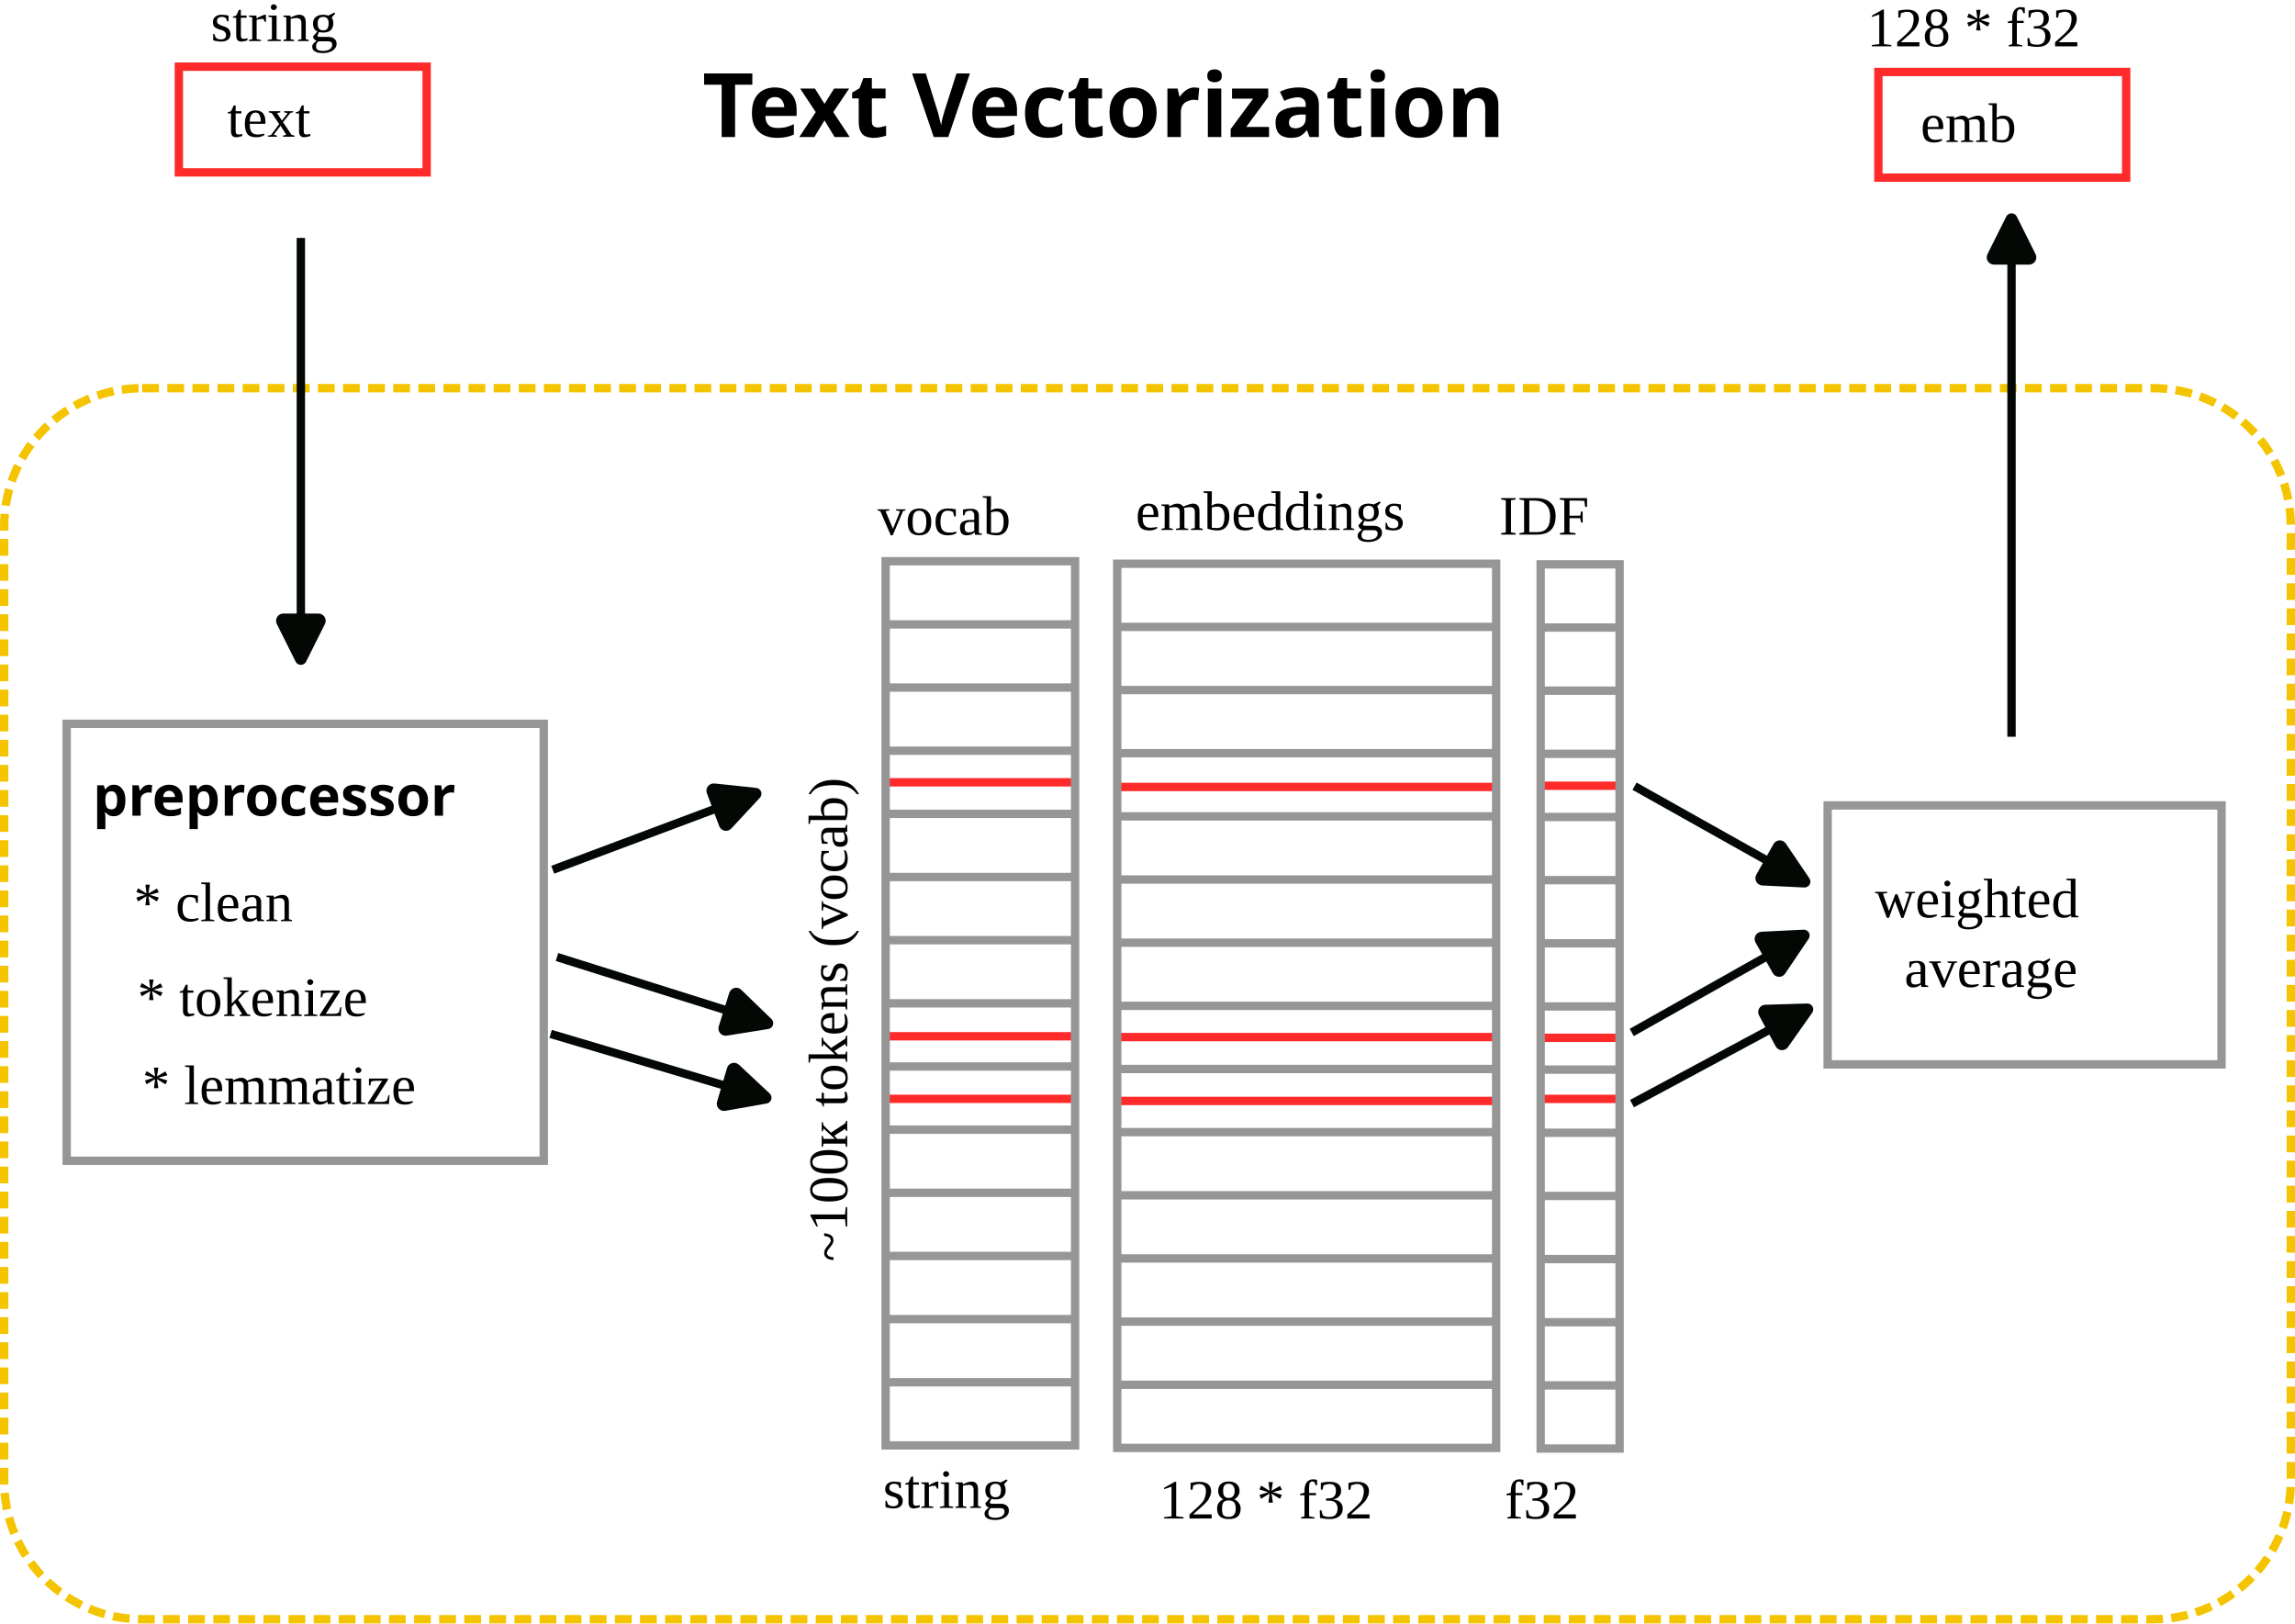
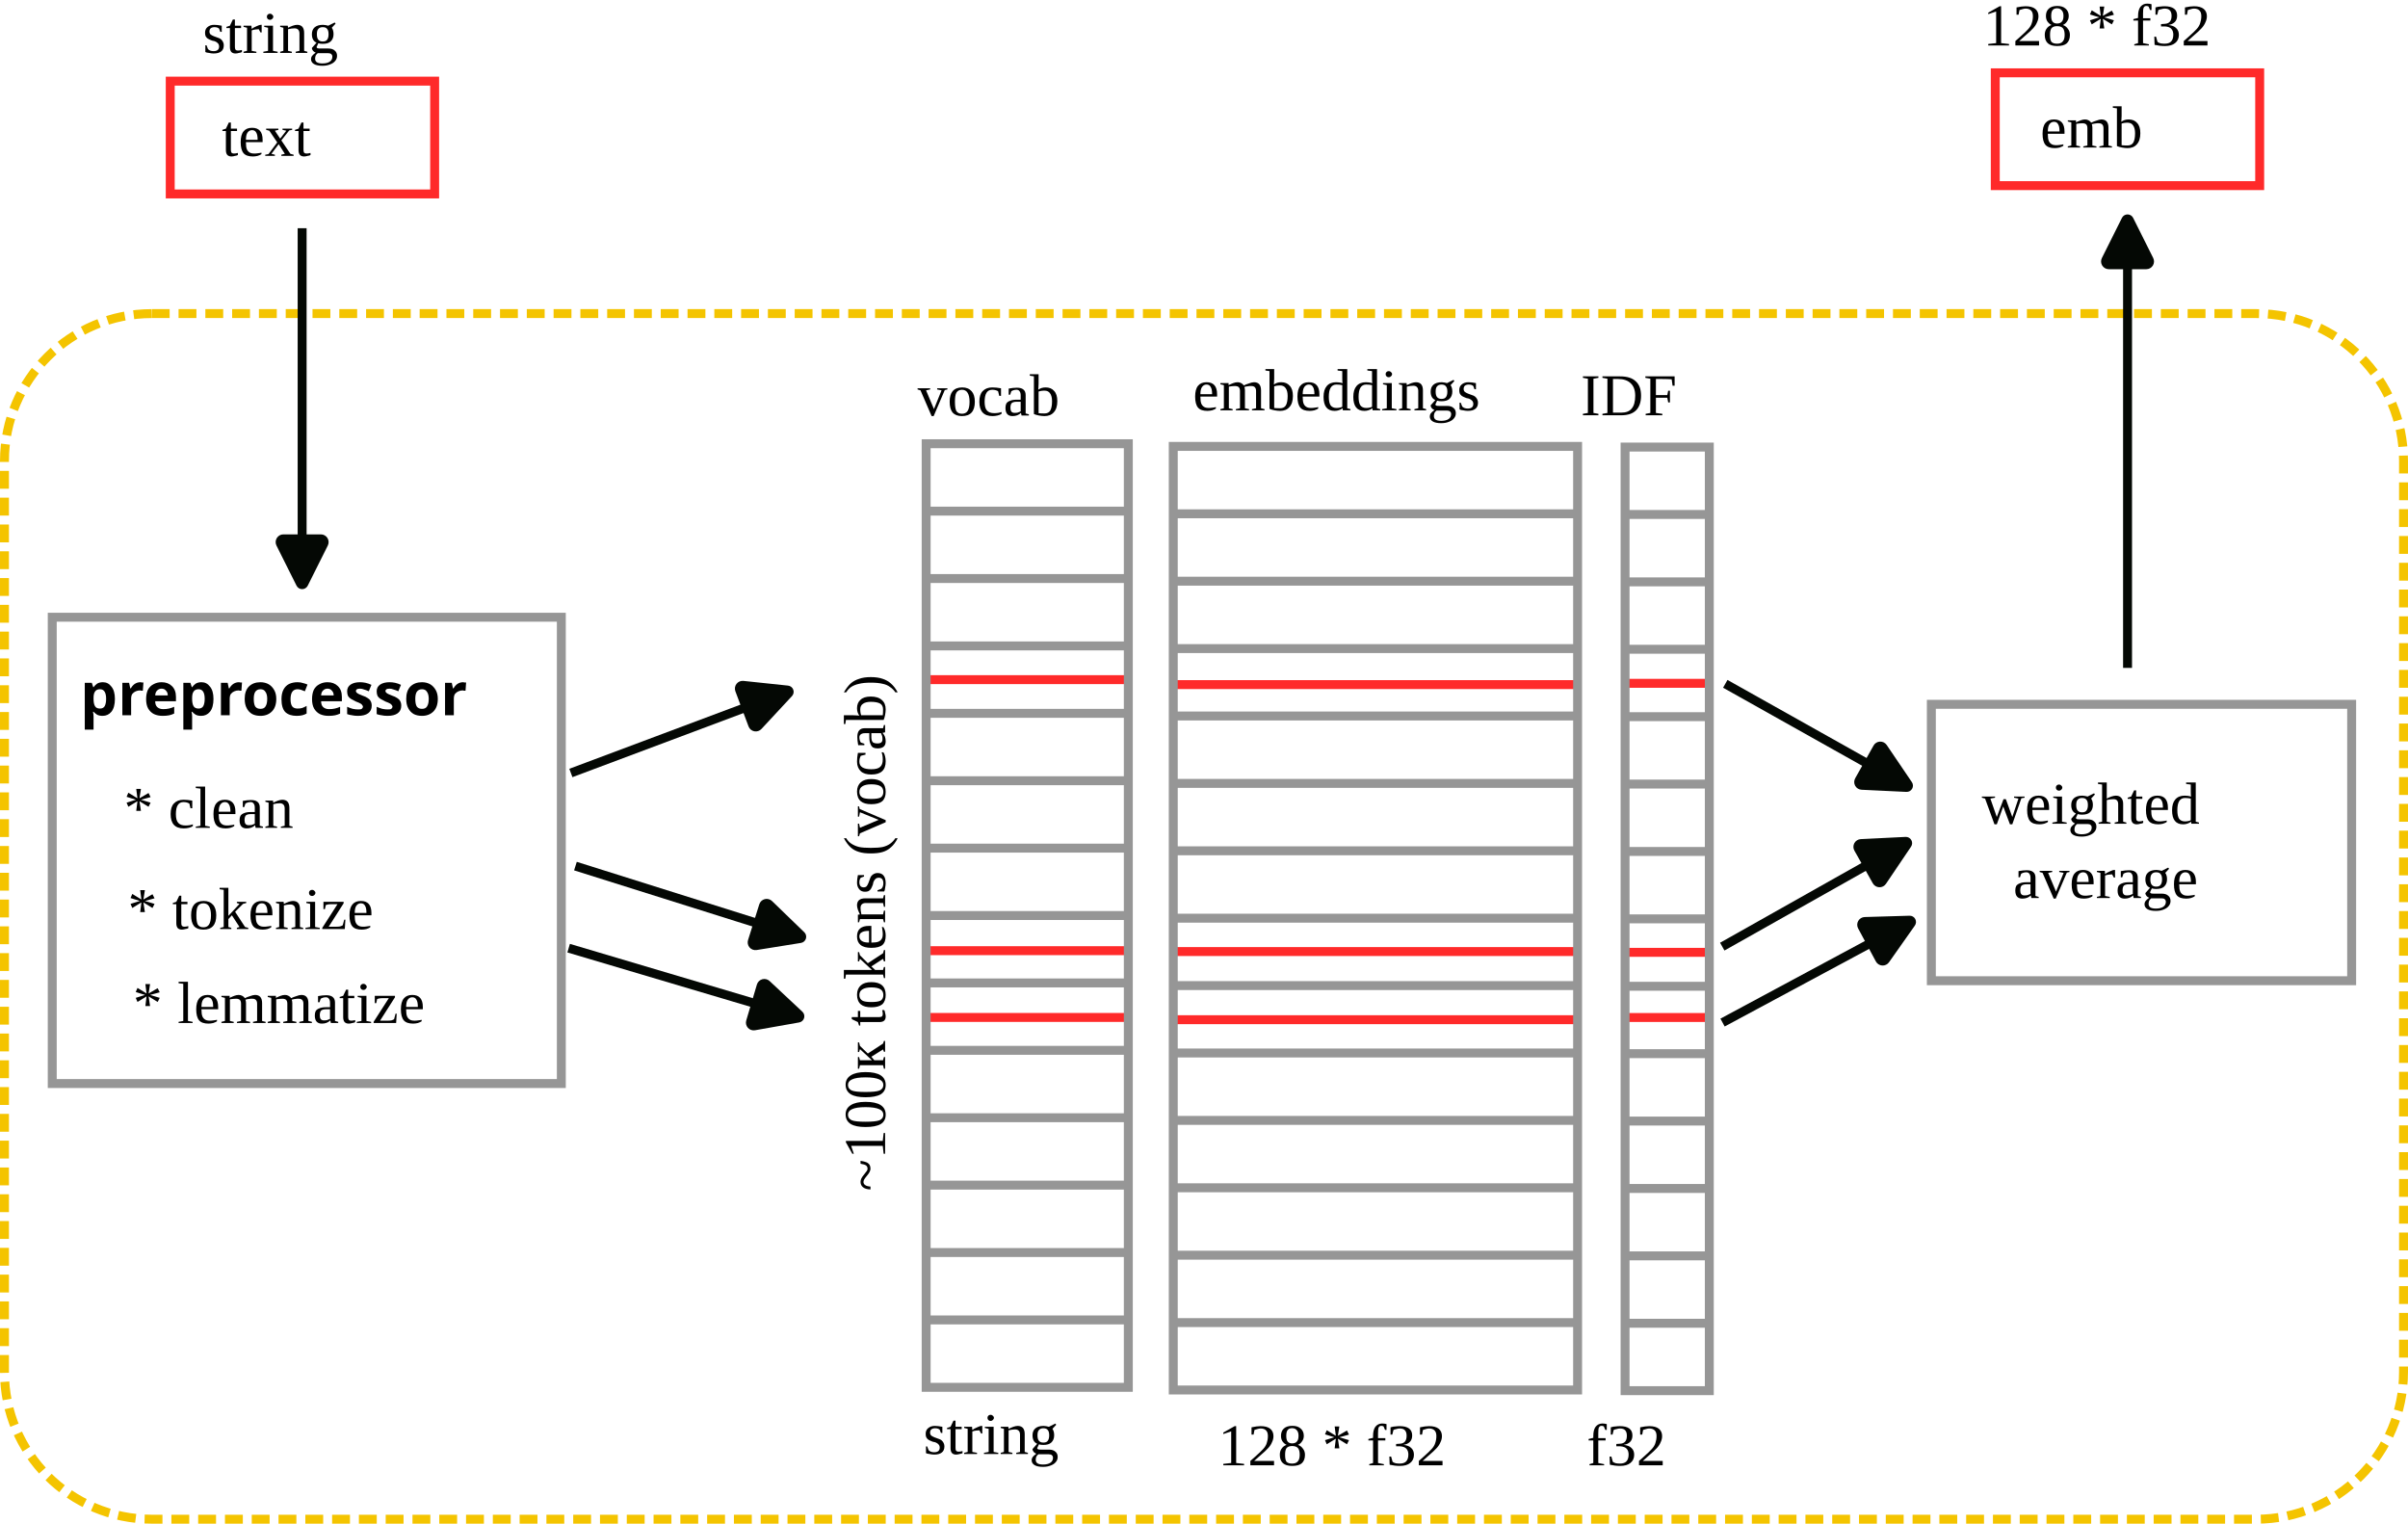
- <svg xmlns="http://www.w3.org/2000/svg" width="130.824mm" height="92.54mm" viewBox="0 0 130.824 92.54" version="1.1" id="svg1348">
+ <svg xmlns="http://www.w3.org/2000/svg" width="128.636mm" height="81.384mm" viewBox="0 0 128.636 81.384" version="1.1" id="svg1348">
  <defs id="defs1345">
    <marker style="overflow:visible" id="RoundedArrow-3-7-2" refX="0" refY="0" orient="auto-start-reverse" markerWidth="6.135" markerHeight="5.93" viewBox="0 0 6.135 5.93" preserveAspectRatio="xMidYMid">
      <path transform="scale(0.7)" d="m -0.211,-4.106 6.422,3.211 a 1,1 90 0 1 0,1.789 L -0.211,4.106 A 1.236,1.236 31.717 0 1 -2,3 v -6 a 1.236,1.236 148.283 0 1 1.789,-1.106 z" style="fill:context-stroke;fill-rule:evenodd;stroke:none" id="path1367-8-5-7" />
    </marker>
    <marker style="overflow:visible" id="RoundedArrow-3-7-47" refX="0" refY="0" orient="auto-start-reverse" markerWidth="6.135" markerHeight="5.93" viewBox="0 0 6.135 5.93" preserveAspectRatio="xMidYMid">
      <path transform="scale(0.7)" d="m -0.211,-4.106 6.422,3.211 a 1,1 90 0 1 0,1.789 L -0.211,4.106 A 1.236,1.236 31.717 0 1 -2,3 v -6 a 1.236,1.236 148.283 0 1 1.789,-1.106 z" style="fill:context-stroke;fill-rule:evenodd;stroke:none" id="path1367-8-5-97" />
    </marker>
    <marker style="overflow:visible" id="RoundedArrow-3-7-1" refX="0" refY="0" orient="auto-start-reverse" markerWidth="6.135" markerHeight="5.93" viewBox="0 0 6.135 5.93" preserveAspectRatio="xMidYMid">
      <path transform="scale(0.7)" d="m -0.211,-4.106 6.422,3.211 a 1,1 90 0 1 0,1.789 L -0.211,4.106 A 1.236,1.236 31.717 0 1 -2,3 v -6 a 1.236,1.236 148.283 0 1 1.789,-1.106 z" style="fill:context-stroke;fill-rule:evenodd;stroke:none" id="path1367-8-5-63" />
    </marker>
    <marker style="overflow:visible" id="RoundedArrow-3-9-3-2-2" refX="0" refY="0" orient="auto-start-reverse" markerWidth="6.135" markerHeight="5.93" viewBox="0 0 6.135 5.93" preserveAspectRatio="xMidYMid">
      <path transform="scale(0.7)" d="m -0.211,-4.106 6.422,3.211 a 1,1 90 0 1 0,1.789 L -0.211,4.106 A 1.236,1.236 31.717 0 1 -2,3 v -6 a 1.236,1.236 148.283 0 1 1.789,-1.106 z" style="fill:context-stroke;fill-rule:evenodd;stroke:none" id="path1367-8-7-6-1" />
    </marker>
    <marker style="overflow:visible" id="RoundedArrow-3-7-0" refX="0" refY="0" orient="auto-start-reverse" markerWidth="6.135" markerHeight="5.93" viewBox="0 0 6.135 5.93" preserveAspectRatio="xMidYMid">
      <path transform="scale(0.7)" d="m -0.211,-4.106 6.422,3.211 a 1,1 90 0 1 0,1.789 L -0.211,4.106 A 1.236,1.236 31.717 0 1 -2,3 v -6 a 1.236,1.236 148.283 0 1 1.789,-1.106 z" style="fill:context-stroke;fill-rule:evenodd;stroke:none" id="path1367-8-5-3" />
    </marker>
    <marker style="overflow:visible" id="RoundedArrow-3-7-6" refX="0" refY="0" orient="auto-start-reverse" markerWidth="6.135" markerHeight="5.93" viewBox="0 0 6.135 5.93" preserveAspectRatio="xMidYMid">
      <path transform="scale(0.7)" d="m -0.211,-4.106 6.422,3.211 a 1,1 90 0 1 0,1.789 L -0.211,4.106 A 1.236,1.236 31.717 0 1 -2,3 v -6 a 1.236,1.236 148.283 0 1 1.789,-1.106 z" style="fill:context-stroke;fill-rule:evenodd;stroke:none" id="path1367-8-5-60" />
    </marker>
    <marker style="overflow:visible" id="RoundedArrow-3-7-89" refX="0" refY="0" orient="auto-start-reverse" markerWidth="6.135" markerHeight="5.93" viewBox="0 0 6.135 5.93" preserveAspectRatio="xMidYMid">
      <path transform="scale(0.7)" d="m -0.211,-4.106 6.422,3.211 a 1,1 90 0 1 0,1.789 L -0.211,4.106 A 1.236,1.236 31.717 0 1 -2,3 v -6 a 1.236,1.236 148.283 0 1 1.789,-1.106 z" style="fill:context-stroke;fill-rule:evenodd;stroke:none" id="path1367-8-5-50" />
    </marker>
    <marker style="overflow:visible" id="RoundedArrow-3-9-7-1-2" refX="0" refY="0" orient="auto-start-reverse" markerWidth="6.135" markerHeight="5.93" viewBox="0 0 6.135 5.93" preserveAspectRatio="xMidYMid">
      <path transform="scale(0.7)" d="m -0.211,-4.106 6.422,3.211 a 1,1 90 0 1 0,1.789 L -0.211,4.106 A 1.236,1.236 31.717 0 1 -2,3 v -6 a 1.236,1.236 148.283 0 1 1.789,-1.106 z" style="fill:context-stroke;fill-rule:evenodd;stroke:none" id="path1367-8-7-87-2-1" />
    </marker>
  </defs>
-   <g id="layer1" transform="translate(-77.97635,-54.88716)">
+   <g id="layer1" transform="translate(-78.98692,-63.17822)">
    <path style="fill:none;stroke:#ff2a2a;stroke-width:0.477;stroke-dasharray:none;stroke-opacity:1" d="m 165.784,114.045 h 4.54" id="path983-6-7-36-0-2-1-7-5-4-17-5" />
    <path style="fill:none;stroke:#ff2a2a;stroke-width:0.477;stroke-dasharray:none;stroke-opacity:1" d="m 165.759,117.526 h 4.54" id="path983-6-7-36-0-2-1-7-5-4-17-6" />
    <path style="fill:none;stroke:#ff2a2a;stroke-width:0.477;stroke-dasharray:none;stroke-opacity:1" d="m 165.776,99.676 h 4.54" id="path983-6-7-36-0-2-1-7-5-4-17" />
    <path style="fill:none;stroke:#ff2a2a;stroke-width:0.477;stroke-dasharray:none;stroke-opacity:1" d="m 128.431,113.956 h 10.859" id="path983-6-7-36-0-2-1-7-5-4-0-3" />
    <path style="fill:none;stroke:#ff2a2a;stroke-width:0.477;stroke-dasharray:none;stroke-opacity:1" d="m 128.432,117.523 h 10.859" id="path983-6-7-36-0-2-1-7-5-4-0-2" />
    <path style="fill:none;stroke:#ff2a2a;stroke-width:0.477;stroke-dasharray:none;stroke-opacity:1" d="m 128.381,99.48 h 10.859" id="path983-6-7-36-0-2-1-7-5-4-0" />
    <path style="fill:none;stroke:#ff2a2a;stroke-width:0.477;stroke-dasharray:none;stroke-opacity:1" d="m 141.692,117.643 h 21.631" id="path983-6-7-36-0-2-1-7-5-4-13" />
    <path style="fill:none;stroke:#ff2a2a;stroke-width:0.477;stroke-dasharray:none;stroke-opacity:1" d="m 141.706,114.003 h 21.631" id="path983-6-7-36-0-2-1-7-5-4-1" />
    <text xml:space="preserve" style="font-size:3.175px;fill:none;stroke:#000000;stroke-width:0.476" x="92.119" y="107.395" id="text954-9-4-48-9-0-5-9-6-2-1">
      <tspan style="font-size:3.175px;text-align:center;text-anchor:middle;fill:#000000;fill-opacity:1;stroke:none;stroke-width:0.476" x="92.119" y="107.395" id="tspan2309-89-9-8-9-2-46-8-65">* clean</tspan>
    </text>
    <path style="fill:none;stroke:#ff2a2a;stroke-width:0.477;stroke-dasharray:none;stroke-opacity:1" d="m 141.519,99.745 h 21.631" id="path983-6-7-36-0-2-1-7-5-4" />
    <rect style="fill:none;stroke:#969696;stroke-width:0.477;stroke-dasharray:none;stroke-opacity:1" id="rect979-22" width="10.8" height="50.4" x="128.462" y="86.879" />
    <path style="fill:none;stroke:#969696;stroke-width:0.477;stroke-dasharray:none;stroke-opacity:1" d="m 128.494,90.479 h 10.8" id="path983-4" />
    <path style="fill:none;stroke:#969696;stroke-width:0.477;stroke-dasharray:none;stroke-opacity:1" d="m 128.494,94.079 h 10.8" id="path983-6-5" />
    <path style="fill:none;stroke:#969696;stroke-width:0.477;stroke-dasharray:none;stroke-opacity:1" d="m 128.494,97.679 h 10.8" id="path983-6-7-17" />
    <path style="fill:none;stroke:#969696;stroke-width:0.477;stroke-dasharray:none;stroke-opacity:1" d="m 128.494,101.279 h 10.8" id="path983-6-7-5-5" />
    <path style="fill:none;stroke:#969696;stroke-width:0.477;stroke-dasharray:none;stroke-opacity:1" d="m 128.494,104.879 h 10.8" id="path983-6-7-3-7" />
    <path style="fill:none;stroke:#969696;stroke-width:0.477;stroke-dasharray:none;stroke-opacity:1" d="m 128.494,108.479 h 10.8" id="path983-6-7-56-16" />
    <path style="fill:none;stroke:#969696;stroke-width:0.477;stroke-dasharray:none;stroke-opacity:1" d="m 128.494,112.079 h 10.8" id="path983-6-7-2-9" />
    <path style="fill:none;stroke:#969696;stroke-width:0.477;stroke-dasharray:none;stroke-opacity:1" d="m 128.494,115.679 h 10.8" id="path983-6-7-9-8" />
    <path style="fill:none;stroke:#969696;stroke-width:0.477;stroke-dasharray:none;stroke-opacity:1" d="m 128.494,119.279 h 10.8" id="path983-6-7-1-1" />
    <path style="fill:none;stroke:#969696;stroke-width:0.477;stroke-dasharray:none;stroke-opacity:1" d="m 128.494,122.879 h 10.8" id="path983-6-7-27-3" />
    <path style="fill:none;stroke:#969696;stroke-width:0.477;stroke-dasharray:none;stroke-opacity:1" d="m 128.494,126.479 h 10.8" id="path983-6-7-0-3" />
    <path style="fill:none;stroke:#969696;stroke-width:0.477;stroke-dasharray:none;stroke-opacity:1" d="m 128.494,130.079 h 10.8" id="path983-6-7-93-3" />
    <path style="fill:none;stroke:#969696;stroke-width:0.477;stroke-dasharray:none;stroke-opacity:1" d="m 128.494,133.679 h 10.8" id="path983-6-7-6-7" />
    <rect style="fill:none;stroke:#969696;stroke-width:0.477;stroke-dasharray:none;stroke-opacity:1" id="rect979-0-9" width="21.6" height="50.4" x="141.663" y="87.021" />
    <path style="fill:none;stroke:#969696;stroke-width:0.477;stroke-dasharray:none;stroke-opacity:1" d="m 141.703,90.621 h 21.591" id="path983-0-8" />
    <path style="fill:none;stroke:#969696;stroke-width:0.477;stroke-dasharray:none;stroke-opacity:1" d="m 141.694,94.221 h 21.554" id="path983-6-6-6" />
    <path style="fill:none;stroke:#969696;stroke-width:0.477;stroke-dasharray:none;stroke-opacity:1" d="m 141.694,97.821 h 21.574" id="path983-6-7-32-7" />
    <path style="fill:none;stroke:#969696;stroke-width:0.477;stroke-dasharray:none;stroke-opacity:1" d="m 141.694,101.421 h 21.598" id="path983-6-7-5-0-04" />
    <path style="fill:none;stroke:#969696;stroke-width:0.477;stroke-dasharray:none;stroke-opacity:1" d="M 141.694,105.021 H 163.271" id="path983-6-7-3-6-8" />
    <path style="fill:none;stroke:#969696;stroke-width:0.477;stroke-dasharray:none;stroke-opacity:1" d="M 141.694,108.621 H 163.285" id="path983-6-7-56-1-4" />
    <path style="fill:none;stroke:#969696;stroke-width:0.477;stroke-dasharray:none;stroke-opacity:1" d="m 141.694,112.221 h 21.559" id="path983-6-7-2-5-8" />
    <path style="fill:none;stroke:#969696;stroke-width:0.477;stroke-dasharray:none;stroke-opacity:1" d="m 141.694,115.821 h 21.609" id="path983-6-7-9-5-1" />
    <path style="fill:none;stroke:#969696;stroke-width:0.477;stroke-dasharray:none;stroke-opacity:1" d="m 141.694,119.421 h 21.593" id="path983-6-7-1-4-6" />
    <path style="fill:none;stroke:#969696;stroke-width:0.477;stroke-dasharray:none;stroke-opacity:1" d="M 141.694,123.021 H 163.249" id="path983-6-7-27-7-8" />
    <path style="fill:none;stroke:#969696;stroke-width:0.477;stroke-dasharray:none;stroke-opacity:1" d="m 141.694,126.621 h 21.585" id="path983-6-7-0-6-5" />
    <path style="fill:none;stroke:#969696;stroke-width:0.477;stroke-dasharray:none;stroke-opacity:1" d="m 141.694,130.221 h 21.603" id="path983-6-7-93-5-2" />
    <path style="fill:none;stroke:#969696;stroke-width:0.477;stroke-dasharray:none;stroke-opacity:1" d="m 141.694,133.821 h 21.592" id="path983-6-7-6-6-1" />
    <text xml:space="preserve" style="font-size:3.175px;fill:none;stroke:#000000;stroke-width:0.476" x="152.126" y="141.448" id="text954-9-4-99">
      <tspan style="font-size:3.175px;text-align:center;text-anchor:middle;fill:#000000;fill-opacity:1;stroke:none;stroke-width:0.476" x="152.126" y="141.448" id="tspan2309-6">128 * f32</tspan>
    </text>
    <text xml:space="preserve" style="font-size:3.175px;fill:none;stroke:#000000;stroke-width:0.476" x="167.861" y="141.446" id="text954-9-4-7-0">
      <tspan style="font-size:3.175px;text-align:center;text-anchor:middle;fill:#000000;fill-opacity:1;stroke:none;stroke-width:0.476" x="167.861" y="141.446" id="tspan3565-6">f32</tspan>
    </text>
    <text xml:space="preserve" style="font-size:3.175px;fill:none;stroke:#000000;stroke-width:0.476" x="133.914" y="140.839" id="text954-9-4-7-1-4">
      <tspan style="font-size:3.175px;text-align:center;text-anchor:middle;fill:#000000;fill-opacity:1;stroke:none;stroke-width:0.476" x="133.914" y="140.839" id="tspan2350-5-9">string</tspan>
    </text>
    <text xml:space="preserve" style="font-size:3.175px;fill:none;stroke:#000000;stroke-width:0.476" x="-111.022" y="126.269" id="text954-9-4-7-1-9-9" transform="rotate(-90)">
      <tspan style="font-size:3.175px;text-align:center;text-anchor:middle;fill:#000000;fill-opacity:1;stroke:none;stroke-width:0.476" x="-111.022" y="126.269" id="tspan2350-5-2-08">~100к tokens (vocab)</tspan>
    </text>
-     <text xml:space="preserve" style="font-style:normal;font-variant:normal;font-weight:bold;font-stretch:normal;font-size:5.08px;font-family:sans-serif;-inkscape-font-specification:'sans-serif Bold';fill:none;stroke:#000000;stroke-width:0.476" x="144.201" y="62.699" id="text954-9-4-4-9">
-       <tspan style="font-style:normal;font-variant:normal;font-weight:bold;font-stretch:normal;font-size:5.08px;font-family:sans-serif;-inkscape-font-specification:'sans-serif Bold';text-align:center;text-anchor:middle;fill:#000000;fill-opacity:1;stroke:none;stroke-width:0.476" x="144.201" y="62.699" id="tspan2309-8-3">Text Vectorization</tspan>
-     </text>
-     <rect style="fill:none;stroke:#f4c400;stroke-width:0.477;stroke-dasharray:0.954, 0.477;stroke-dashoffset:0;stroke-opacity:1" id="rect111-9-1" width="130.346" height="70.175" x="78.215" y="77.013" ry="7.869" />
+     <rect style="fill:none;stroke:#f4c400;stroke-width:0.477;stroke-dasharray:0.954, 0.477;stroke-dashoffset:0;stroke-opacity:1" id="rect111-9-1" width="128.158" height="64.395" x="79.226" y="79.928" ry="7.869" />
    <text xml:space="preserve" style="font-size:3.175px;fill:none;stroke:#000000;stroke-width:0.476" x="152.365" y="85.096" id="text954-9-4-9-4">
      <tspan style="font-size:3.175px;text-align:center;text-anchor:middle;fill:#000000;fill-opacity:1;stroke:none;stroke-width:0.476" x="152.365" y="85.096" id="tspan2309-3-8">embeddings</tspan>
    </text>
    <text xml:space="preserve" style="font-size:3.175px;fill:none;stroke:#000000;stroke-width:0.476" x="133.781" y="85.371" id="text954-9-4-7-1-3-9">
      <tspan style="font-size:3.175px;text-align:center;text-anchor:middle;fill:#000000;fill-opacity:1;stroke:none;stroke-width:0.476" x="133.781" y="85.371" id="tspan2350-5-1-6">vocab</tspan>
    </text>
    <text xml:space="preserve" style="font-size:3.175px;fill:none;stroke:#000000;stroke-width:0.476" x="167.981" y="85.359" id="text954-9-4-7-3-7">
      <tspan style="font-size:3.175px;text-align:center;text-anchor:middle;fill:#000000;fill-opacity:1;stroke:none;stroke-width:0.476" x="167.981" y="85.359" id="tspan2350-0-7">IDF</tspan>
    </text>
    <rect style="fill:none;stroke:#969696;stroke-width:0.477;stroke-dasharray:none;stroke-opacity:1" id="rect979-6-6-1-3" width="4.5" height="50.4" x="165.799" y="87.057" />
    <path style="fill:none;stroke:#969696;stroke-width:0.477;stroke-dasharray:none;stroke-opacity:1" d="m 165.831,90.657 h 4.473" id="path983-9-2-9-7" />
    <path style="fill:none;stroke:#969696;stroke-width:0.477;stroke-dasharray:none;stroke-opacity:1" d="m 165.831,94.257 h 4.512" id="path983-6-3-5-0-1" />
    <path style="fill:none;stroke:#969696;stroke-width:0.477;stroke-dasharray:none;stroke-opacity:1" d="m 165.831,97.857 h 4.474" id="path983-6-7-7-8-98-2" />
    <path style="fill:none;stroke:#969696;stroke-width:0.477;stroke-dasharray:none;stroke-opacity:1" d="m 165.831,101.457 h 4.466" id="path983-6-7-5-4-6-8-2" />
    <path style="fill:none;stroke:#969696;stroke-width:0.477;stroke-dasharray:none;stroke-opacity:1" d="m 165.831,105.057 h 4.493" id="path983-6-7-3-5-2-5-1" />
    <path style="fill:none;stroke:#969696;stroke-width:0.477;stroke-dasharray:none;stroke-opacity:1" d="m 165.831,108.657 h 4.465" id="path983-6-7-56-2-8-8-5" />
    <path style="fill:none;stroke:#969696;stroke-width:0.477;stroke-dasharray:none;stroke-opacity:1" d="m 165.831,112.257 h 4.444" id="path983-6-7-2-54-4-4-0" />
    <path style="fill:none;stroke:#969696;stroke-width:0.477;stroke-dasharray:none;stroke-opacity:1" d="m 165.831,115.857 h 4.477" id="path983-6-7-9-7-7-3-9" />
    <path style="fill:none;stroke:#969696;stroke-width:0.477;stroke-dasharray:none;stroke-opacity:1" d="m 165.831,119.457 h 4.471" id="path983-6-7-1-44-2-7-0" />
    <path style="fill:none;stroke:#969696;stroke-width:0.477;stroke-dasharray:none;stroke-opacity:1" d="m 165.831,123.057 h 4.45" id="path983-6-7-27-3-4-13-4" />
    <path style="fill:none;stroke:#969696;stroke-width:0.477;stroke-dasharray:none;stroke-opacity:1" d="m 165.831,126.657 h 4.434" id="path983-6-7-0-0-0-8-0" />
    <path style="fill:none;stroke:#969696;stroke-width:0.477;stroke-dasharray:none;stroke-opacity:1" d="m 165.831,130.257 h 4.464" id="path983-6-7-93-7-6-0-1" />
    <path style="fill:none;stroke:#969696;stroke-width:0.477;stroke-dasharray:none;stroke-opacity:1" d="m 165.831,133.857 h 4.459" id="path983-6-7-6-8-2-9-3" />
-     <rect style="fill:none;stroke:#ff2a2a;stroke-width:0.477;stroke-dasharray:none;stroke-opacity:1" id="rect979-5-4-4-5-7-5" width="14.125" height="6.025" x="88.172" y="58.688" />
-     <text xml:space="preserve" style="font-size:3.175px;fill:none;stroke:#000000;stroke-width:0.476" x="95.29" y="62.68" id="text954-9-4-48-1-49-4-4-9-9-4">
-       <tspan style="font-size:3.175px;text-align:center;text-anchor:middle;fill:#000000;fill-opacity:1;stroke:none;stroke-width:0.476" x="95.29" y="62.68" id="tspan2309-89-1-1-2-69-0-9-2">text</tspan>
+     <rect style="fill:none;stroke:#ff2a2a;stroke-width:0.477;stroke-dasharray:none;stroke-opacity:1" id="rect979-5-4-4-5-7-5" width="14.125" height="6.025" x="88.081" y="67.512" />
+     <text xml:space="preserve" style="font-size:3.175px;fill:none;stroke:#000000;stroke-width:0.476" x="95.2" y="71.504" id="text954-9-4-48-1-49-4-4-9-9-4">
+       <tspan style="font-size:3.175px;text-align:center;text-anchor:middle;fill:#000000;fill-opacity:1;stroke:none;stroke-width:0.476" x="95.2" y="71.504" id="tspan2309-89-1-1-2-69-0-9-2">text</tspan>
    </text>
-     <text xml:space="preserve" style="font-size:3.175px;fill:none;stroke:#000000;stroke-width:0.476" x="95.588" y="57.227" id="text954-9-4-0-6-2">
-       <tspan style="font-size:3.175px;text-align:center;text-anchor:middle;fill:#000000;fill-opacity:1;stroke:none;stroke-width:0.476" x="95.588" y="57.227" id="tspan2309-2-3-1">string</tspan>
+     <text xml:space="preserve" style="font-size:3.175px;fill:none;stroke:#000000;stroke-width:0.476" x="95.419" y="66.003" id="text954-9-4-0-6-2">
+       <tspan style="font-size:3.175px;text-align:center;text-anchor:middle;fill:#000000;fill-opacity:1;stroke:none;stroke-width:0.476" x="95.419" y="66.003" id="tspan2309-2-3-1">string</tspan>
    </text>
    <rect style="fill:none;stroke:#969696;stroke-width:0.477;stroke-dasharray:none;stroke-opacity:1" id="rect979-5-4-4-5-7-5-7" width="27.195" height="24.907" x="81.778" y="96.146" />
    <text xml:space="preserve" style="font-style:normal;font-variant:normal;font-weight:bold;font-stretch:normal;font-size:3.175px;font-family:sans-serif;-inkscape-font-specification:'sans-serif Bold';fill:none;stroke:#000000;stroke-width:0.476" x="95.67" y="101.383" id="text954-9-4-4-9-2">
      <tspan style="font-style:normal;font-variant:normal;font-weight:bold;font-stretch:normal;font-size:3.175px;font-family:sans-serif;-inkscape-font-specification:'sans-serif Bold';text-align:center;text-anchor:middle;fill:#000000;fill-opacity:1;stroke:none;stroke-width:0.476" x="95.67" y="101.383" id="tspan2309-8-3-4">preprocessor</tspan>
    </text>
    <text xml:space="preserve" style="font-size:3.175px;fill:none;stroke:#000000;stroke-width:0.476" x="94.358" y="112.802" id="text954-9-4-48-9-0-5-9-6-2-1-7">
      <tspan style="font-size:3.175px;text-align:center;text-anchor:middle;fill:#000000;fill-opacity:1;stroke:none;stroke-width:0.476" x="94.358" y="112.802" id="tspan2309-89-9-8-9-2-46-8-65-8">* tokenize</tspan>
    </text>
    <text xml:space="preserve" style="font-size:3.175px;fill:none;stroke:#000000;stroke-width:0.476" x="95.87" y="117.822" id="text954-9-4-48-9-0-5-9-6-2-1-5">
      <tspan style="font-size:3.175px;text-align:center;text-anchor:middle;fill:#000000;fill-opacity:1;stroke:none;stroke-width:0.476" x="95.87" y="117.822" id="tspan2309-89-9-8-9-2-46-8-65-9">* lemmatize</tspan>
    </text>
    <path style="fill:none;fill-opacity:1;stroke:#040804;stroke-width:0.477;stroke-dasharray:none;stroke-dashoffset:0;stroke-opacity:1;marker-end:url(#RoundedArrow-3-7-2)" d="m 109.483,104.465 9.765,-3.659" id="path2425-0-5-6-36" />
    <path style="fill:none;fill-opacity:1;stroke:#040804;stroke-width:0.477;stroke-dasharray:none;stroke-dashoffset:0;stroke-opacity:1;marker-end:url(#RoundedArrow-3-7-47)" d="m 109.727,109.439 10.158,3.196" id="path2425-0-5-6-22" />
    <path style="fill:none;fill-opacity:1;stroke:#040804;stroke-width:0.477;stroke-dasharray:none;stroke-dashoffset:0;stroke-opacity:1;marker-end:url(#RoundedArrow-3-7-1)" d="m 109.364,113.822 10.413,3.091" id="path2425-0-5-6-0" />
-     <path style="fill:none;fill-opacity:1;stroke:#040804;stroke-width:0.477;stroke-dasharray:none;stroke-dashoffset:0;stroke-opacity:1;marker-end:url(#RoundedArrow-3-9-3-2-2)" d="M 95.127,68.45 V 90.528" id="path2425-0-5-5-3-0-5" />
+     <path style="fill:none;fill-opacity:1;stroke:#040804;stroke-width:0.477;stroke-dasharray:none;stroke-dashoffset:0;stroke-opacity:1;marker-end:url(#RoundedArrow-3-9-3-2-2)" d="M 95.127,75.368 V 92.388" id="path2425-0-5-5-3-0-5" />
    <rect style="fill:none;stroke:#969696;stroke-width:0.477;stroke-dasharray:none;stroke-opacity:1" id="rect979-5-4-4-5-7-5-7-6" width="22.453" height="14.764" x="182.16" y="100.797" />
    <text xml:space="preserve" style="font-size:3.175px;fill:none;stroke:#000000;stroke-width:0.476" x="193.456" y="107.176" id="text954-9-4-48-9-0-5-9-6-2-1-7-5">
      <tspan style="font-size:3.175px;text-align:center;text-anchor:middle;fill:#000000;fill-opacity:1;stroke:none;stroke-width:0.476" x="193.456" y="107.176" id="tspan2309-89-9-8-9-2-46-8-65-8-0">weighted</tspan>
      <tspan style="font-size:3.175px;text-align:center;text-anchor:middle;fill:#000000;fill-opacity:1;stroke:none;stroke-width:0.476" x="193.456" y="111.145" id="tspan28563">average</tspan>
    </text>
    <path style="fill:none;fill-opacity:1;stroke:#040804;stroke-width:0.477;stroke-dasharray:none;stroke-dashoffset:0;stroke-opacity:1;marker-end:url(#RoundedArrow-3-7-0)" d="m 171.152,99.703 8.013,4.497" id="path2425-0-5-6-4" />
    <path style="fill:none;fill-opacity:1;stroke:#040804;stroke-width:0.477;stroke-dasharray:none;stroke-dashoffset:0;stroke-opacity:1;marker-end:url(#RoundedArrow-3-7-6)" d="m 170.991,113.74 8.132,-4.582" id="path2425-0-5-6-25" />
    <path style="fill:none;fill-opacity:1;stroke:#040804;stroke-width:0.477;stroke-dasharray:none;stroke-dashoffset:0;stroke-opacity:1;marker-end:url(#RoundedArrow-3-7-89)" d="m 171.006,117.796 8.305,-4.462" id="path2425-0-5-6-6" />
-     <rect style="fill:none;stroke:#ff2a2a;stroke-width:0.477;stroke-dasharray:none;stroke-opacity:1" id="rect979-5-4-4-5-7-5-0" width="14.125" height="6.025" x="185.052" y="58.988" />
-     <text xml:space="preserve" style="font-size:3.175px;fill:none;stroke:#000000;stroke-width:0.476" x="192.17" y="62.98" id="text954-9-4-48-1-49-4-4-9-9-4-8">
-       <tspan style="font-size:3.175px;text-align:center;text-anchor:middle;fill:#000000;fill-opacity:1;stroke:none;stroke-width:0.476" x="192.17" y="62.98" id="tspan2309-89-1-1-2-69-0-9-2-3">emb</tspan>
+     <rect style="fill:none;stroke:#ff2a2a;stroke-width:0.477;stroke-dasharray:none;stroke-opacity:1" id="rect979-5-4-4-5-7-5-0" width="14.125" height="6.025" x="185.575" y="67.068" />
+     <text xml:space="preserve" style="font-size:3.175px;fill:none;stroke:#000000;stroke-width:0.476" x="192.693" y="71.06" id="text954-9-4-48-1-49-4-4-9-9-4-8">
+       <tspan style="font-size:3.175px;text-align:center;text-anchor:middle;fill:#000000;fill-opacity:1;stroke:none;stroke-width:0.476" x="192.693" y="71.06" id="tspan2309-89-1-1-2-69-0-9-2-3">emb</tspan>
    </text>
-     <text xml:space="preserve" style="font-size:3.175px;fill:none;stroke:#000000;stroke-width:0.476" x="192.468" y="57.527" id="text954-9-4-0-6-2-7">
-       <tspan style="font-size:3.175px;text-align:center;text-anchor:middle;fill:#000000;fill-opacity:1;stroke:none;stroke-width:0.476" x="192.468" y="57.527" id="tspan2309-2-3-1-8">128 * f32</tspan>
+     <text xml:space="preserve" style="font-size:3.175px;fill:none;stroke:#000000;stroke-width:0.476" x="192.991" y="65.607" id="text954-9-4-0-6-2-7">
+       <tspan style="font-size:3.175px;text-align:center;text-anchor:middle;fill:#000000;fill-opacity:1;stroke:none;stroke-width:0.476" x="192.991" y="65.607" id="tspan2309-2-3-1-8">128 * f32</tspan>
    </text>
-     <path style="fill:none;fill-opacity:1;stroke:#040804;stroke-width:0.477;stroke-dasharray:none;stroke-dashoffset:0;stroke-opacity:1;marker-end:url(#RoundedArrow-3-9-7-1-2)" d="M 192.641,96.883 V 69.303" id="path2425-0-5-5-4-2-0" />
+     <path style="fill:none;fill-opacity:1;stroke:#040804;stroke-width:0.477;stroke-dasharray:none;stroke-dashoffset:0;stroke-opacity:1;marker-end:url(#RoundedArrow-3-9-7-1-2)" d="M 192.641,98.852 V 76.889" id="path2425-0-5-5-4-2-0" />
  </g>
</svg>
